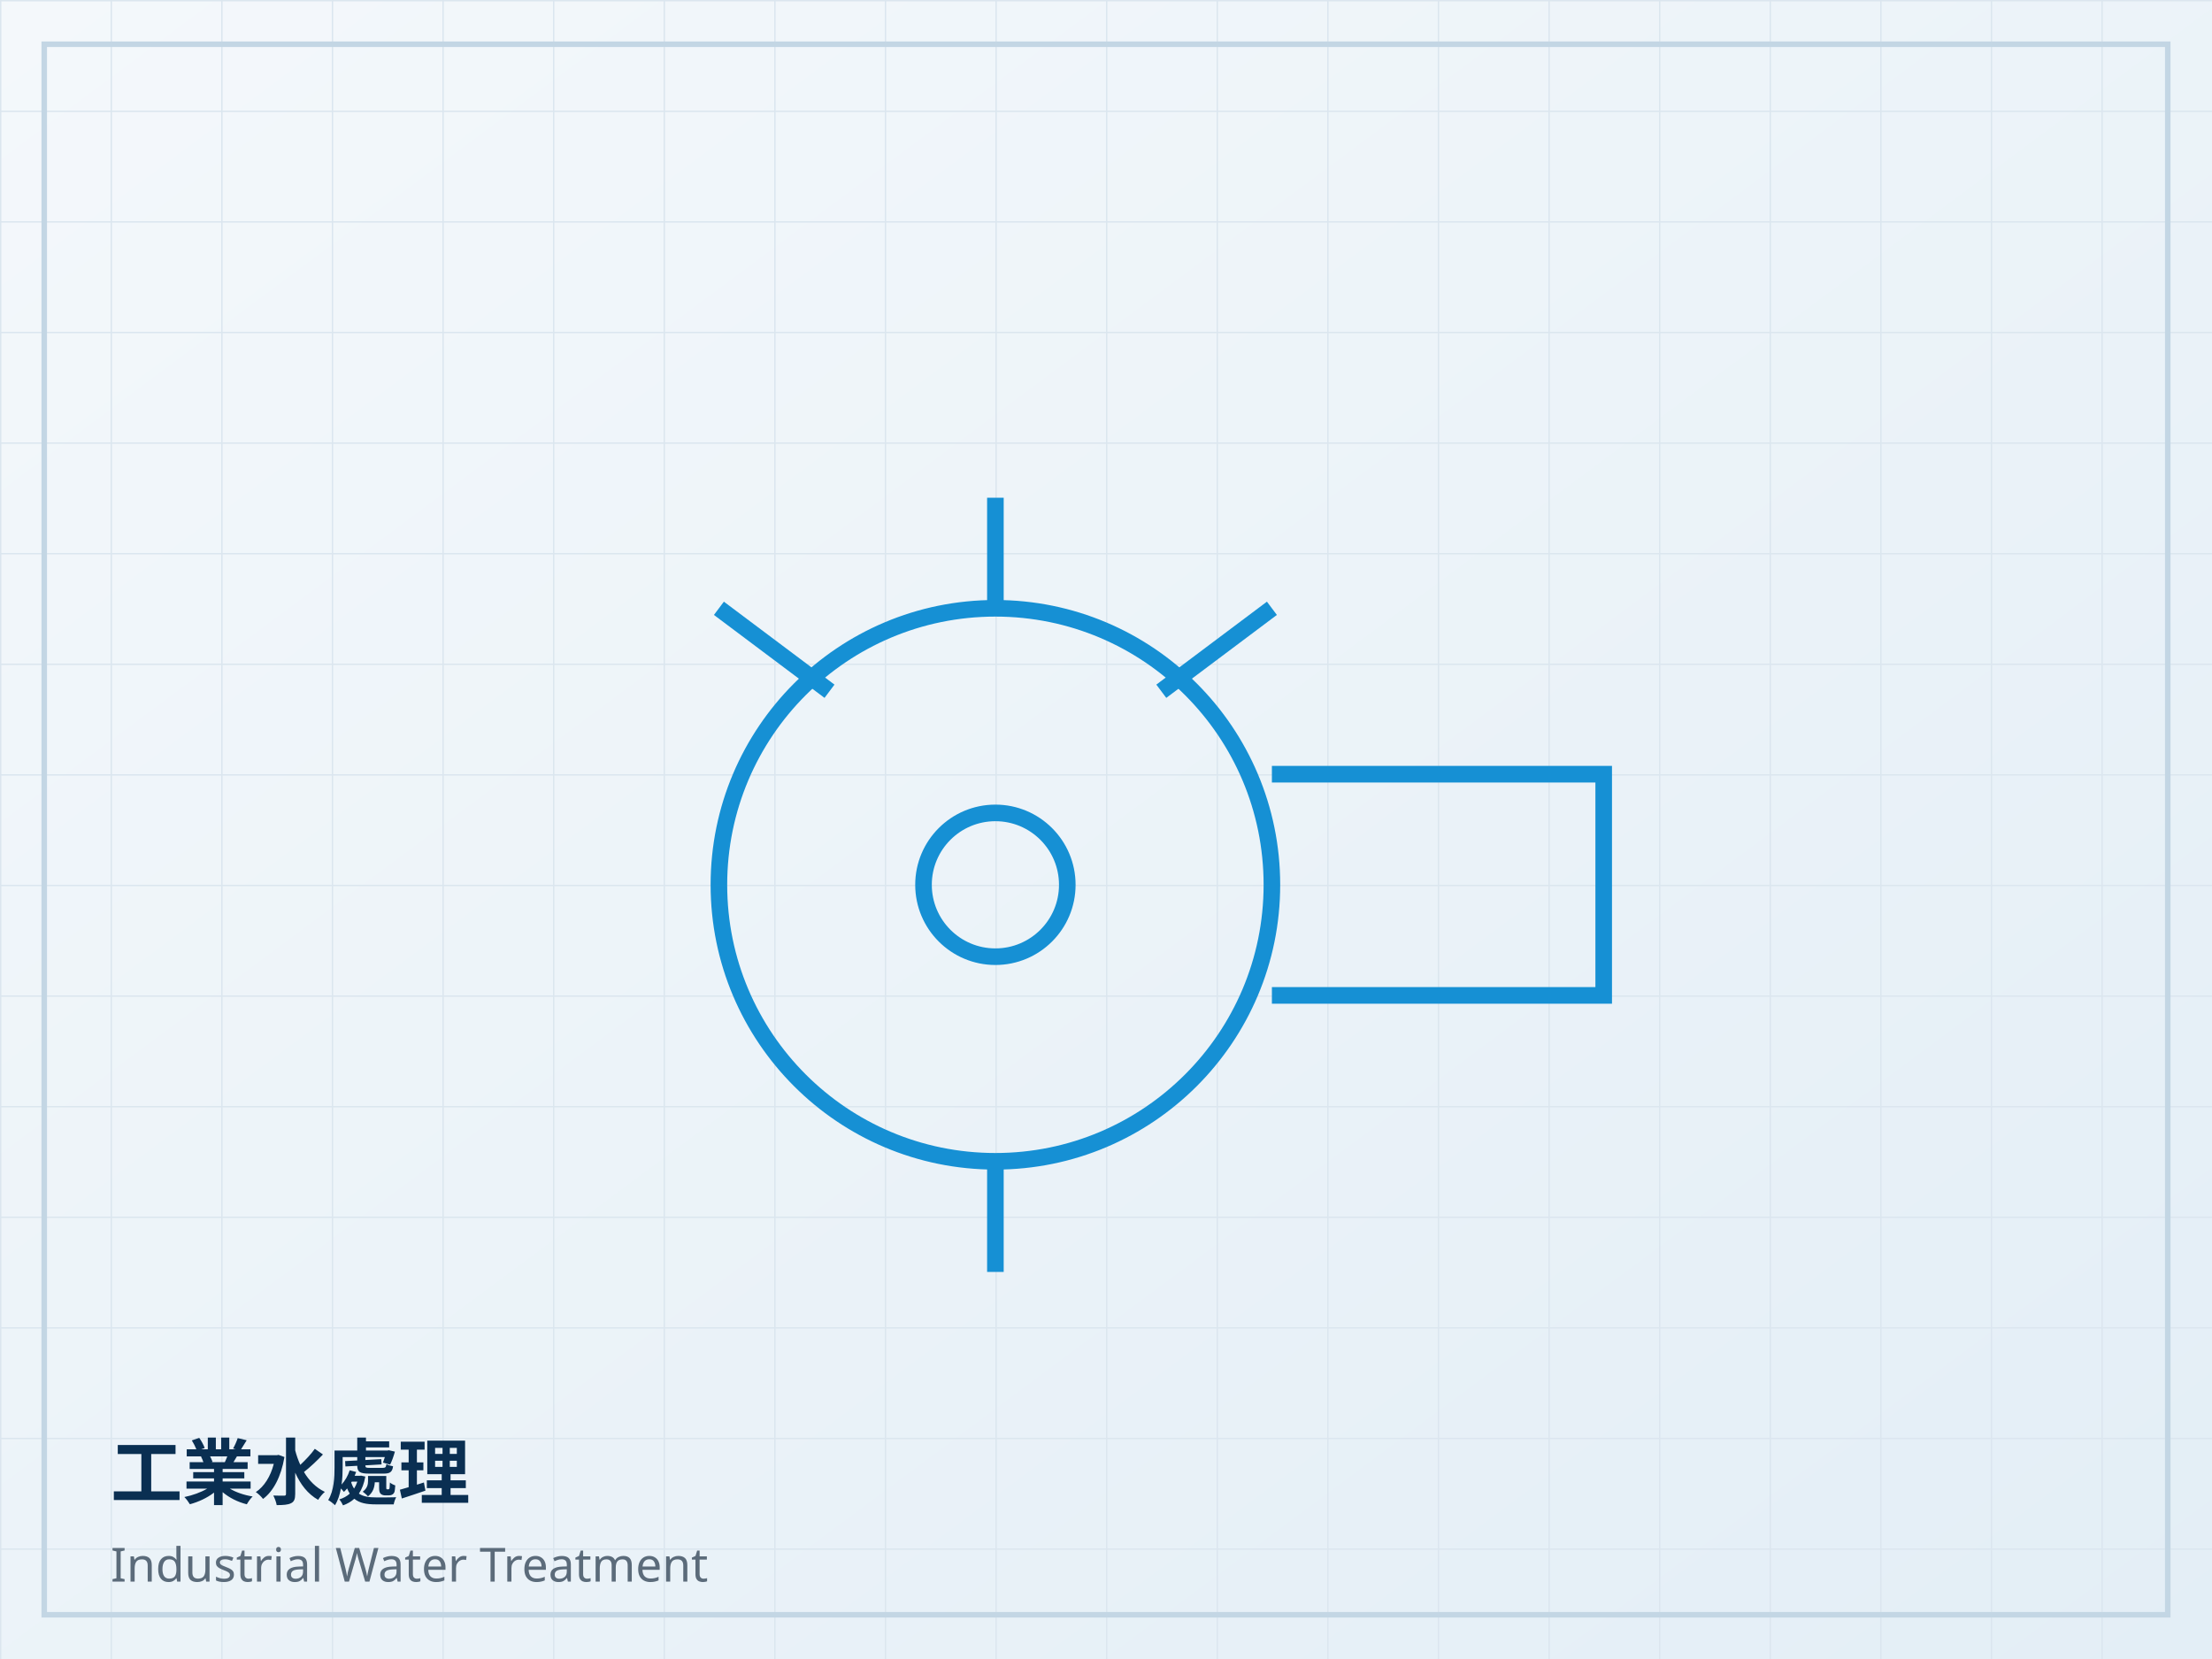
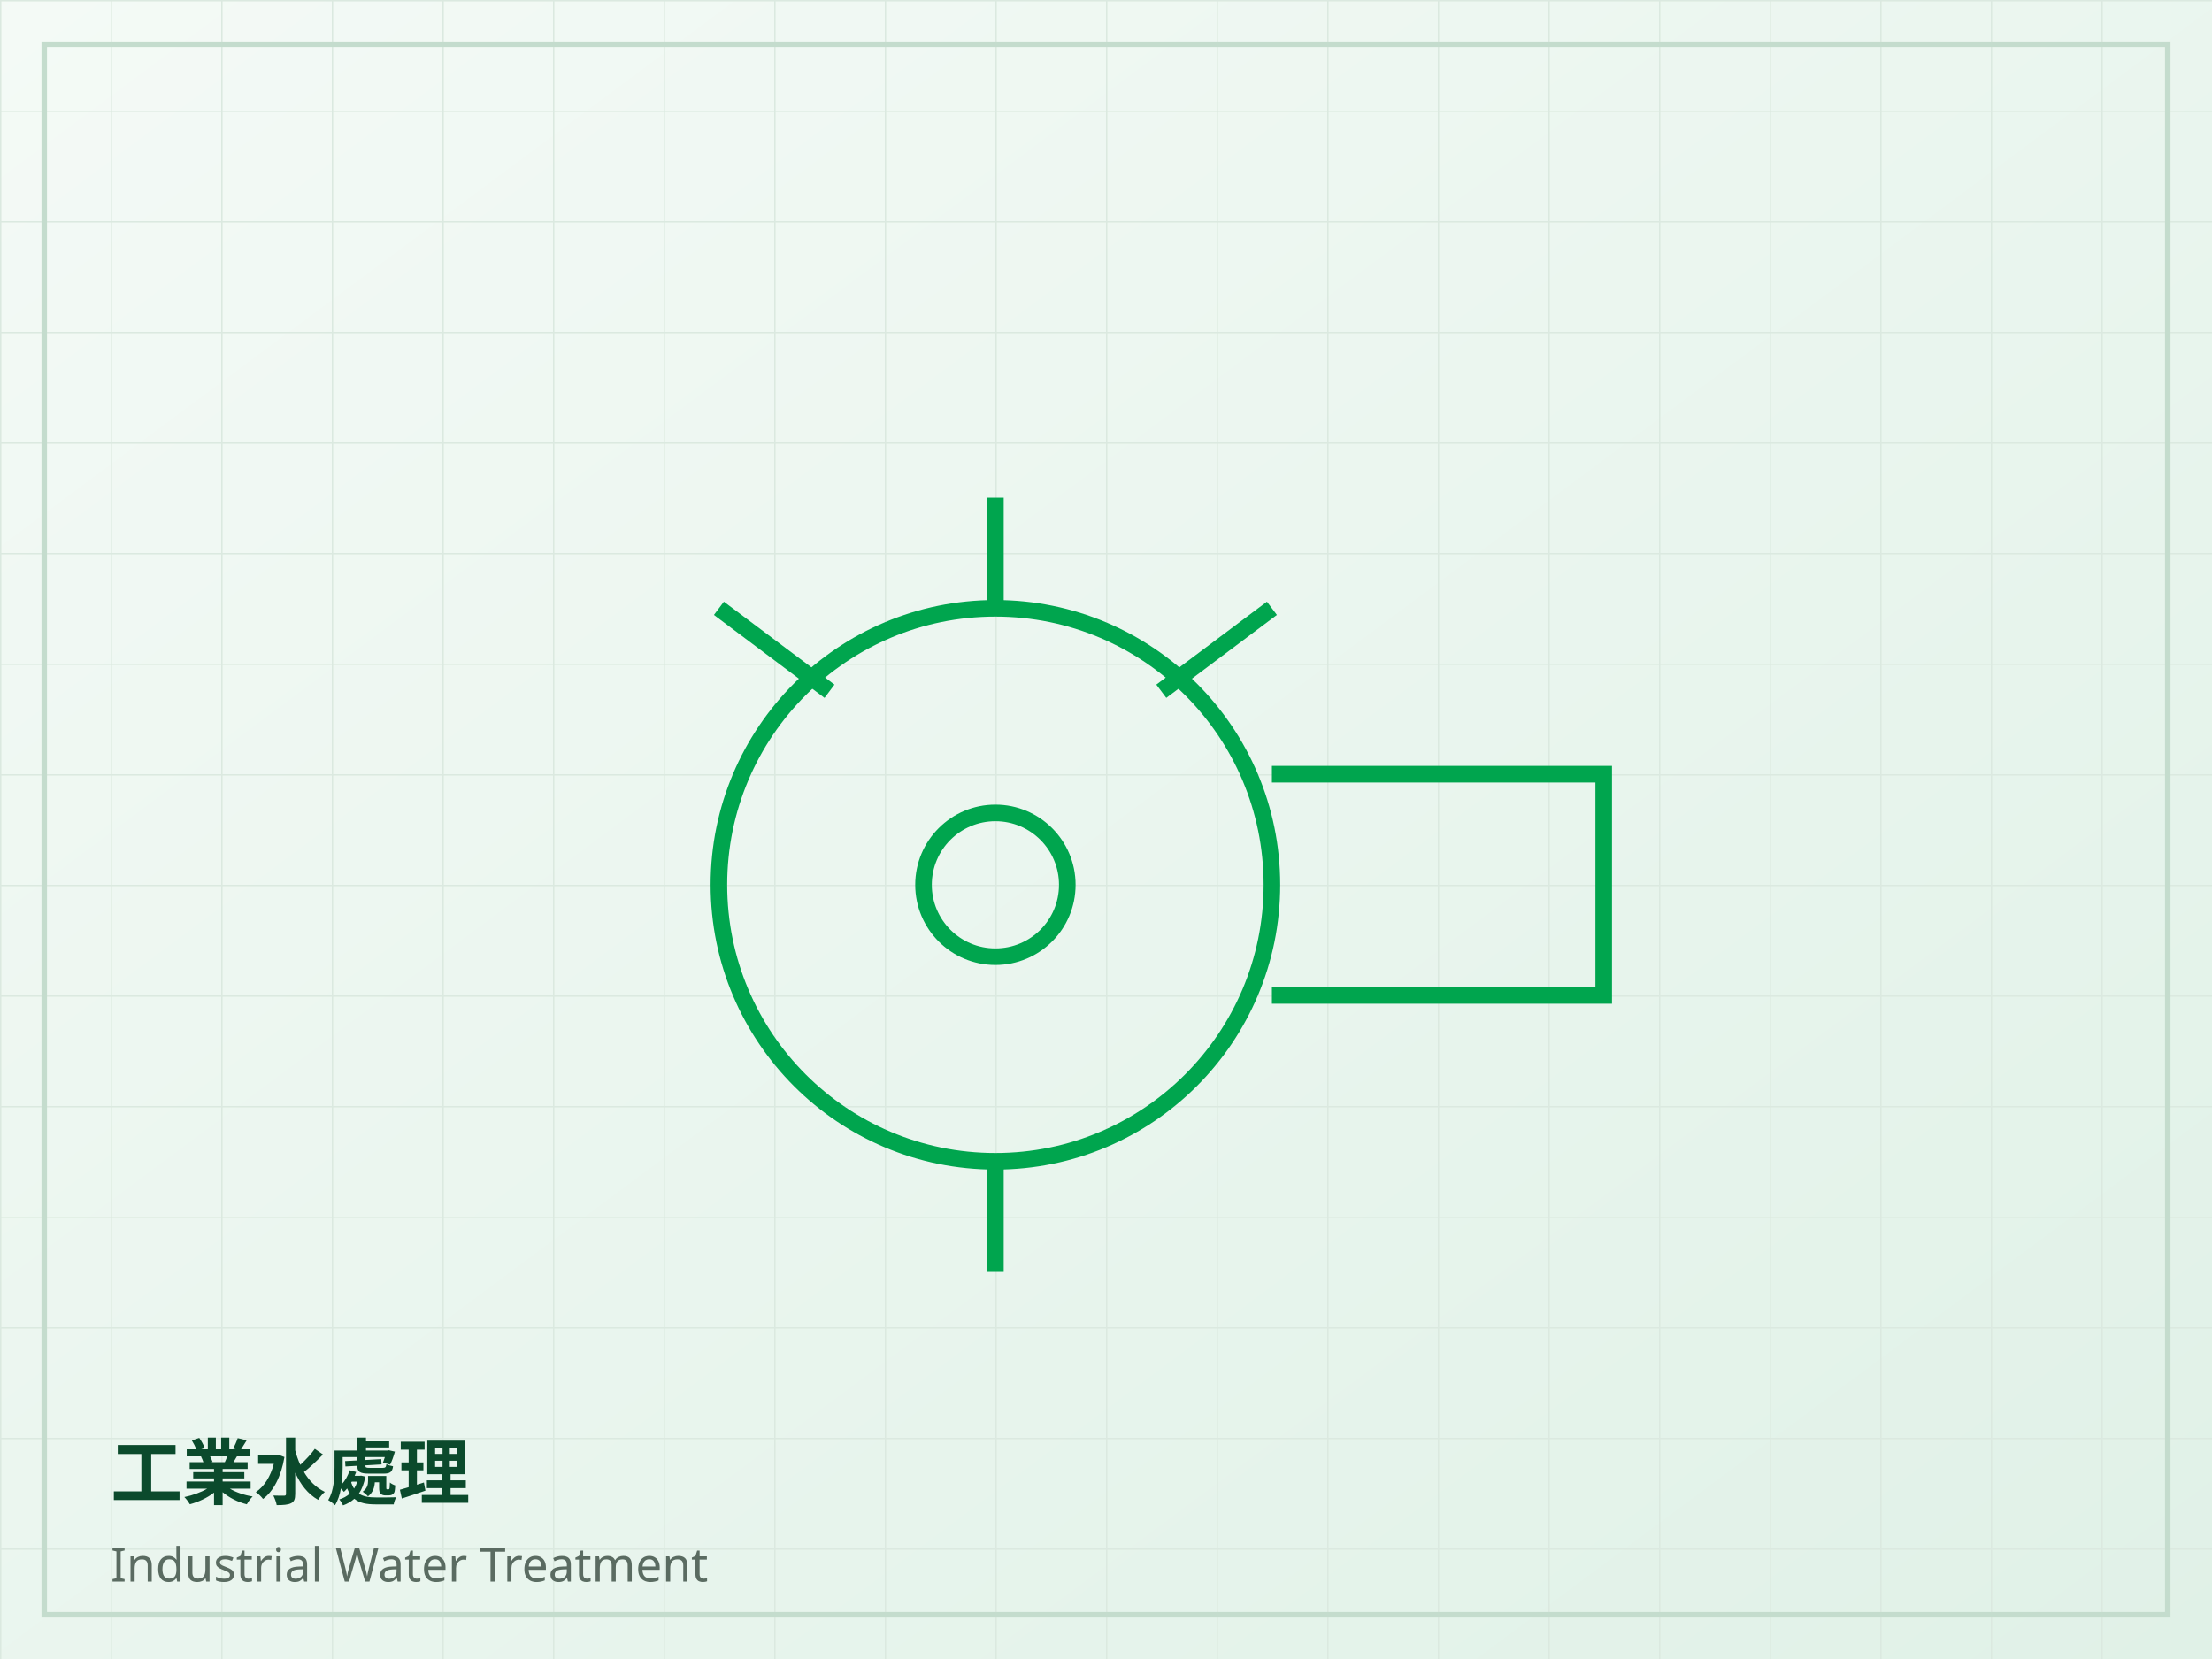
<svg xmlns="http://www.w3.org/2000/svg" viewBox="0 0 800 600" width="800" height="600" role="img" aria-label="工業水處理">
  <defs>
    <pattern id="grid" width="40" height="40" patternUnits="userSpaceOnUse">
-       <path d="M40 0H0v40" fill="none" stroke="#dbe6ef" stroke-width="1" />
+       <path d="M40 0H0v40" fill="none" stroke="#dbe9e0" stroke-width="1" />
    </pattern>
    <linearGradient id="bg" x1="0" y1="0" x2="1" y2="1">
-       <stop offset="0" stop-color="#f4f8fb" />
-       <stop offset="1" stop-color="#e3eef6" />
+       <stop offset="0" stop-color="#f4faf6" />
+       <stop offset="1" stop-color="#e0f1e7" />
    </linearGradient>
  </defs>
  <rect width="800" height="600" fill="url(#bg)" />
  <rect width="800" height="600" fill="url(#grid)" />
-   <rect x="16" y="16" width="768" height="568" fill="none" stroke="#c3d6e4" stroke-width="2" />
-   <g fill="none" stroke="#1690d4" stroke-width="6">
+   <rect x="16" y="16" width="768" height="568" fill="none" stroke="#c4dccd" stroke-width="2" />
+   <g fill="none" stroke="#00a54e" stroke-width="6">
    <circle cx="360" cy="320" r="100" />
    <circle cx="360" cy="320" r="26" />
    <path d="M460 280h120v80H460M360 220v-40M360 420v40M300 250l-40-30M420 250l40-30" />
  </g>
-   <text x="40" y="542" font-family="Segoe UI, Noto Sans TC, sans-serif" font-size="26" font-weight="700" fill="#0a2f52">工業水處理</text>
-   <text x="40" y="572" font-family="Segoe UI, sans-serif" font-size="17" fill="#5b6b7a">Industrial Water Treatment</text>
+   <text x="40" y="542" font-family="Segoe UI, Noto Sans TC, sans-serif" font-size="26" font-weight="700" fill="#0b4a2c">工業水處理</text>
+   <text x="40" y="572" font-family="Segoe UI, sans-serif" font-size="17" fill="#5a6b61">Industrial Water Treatment</text>
</svg>
